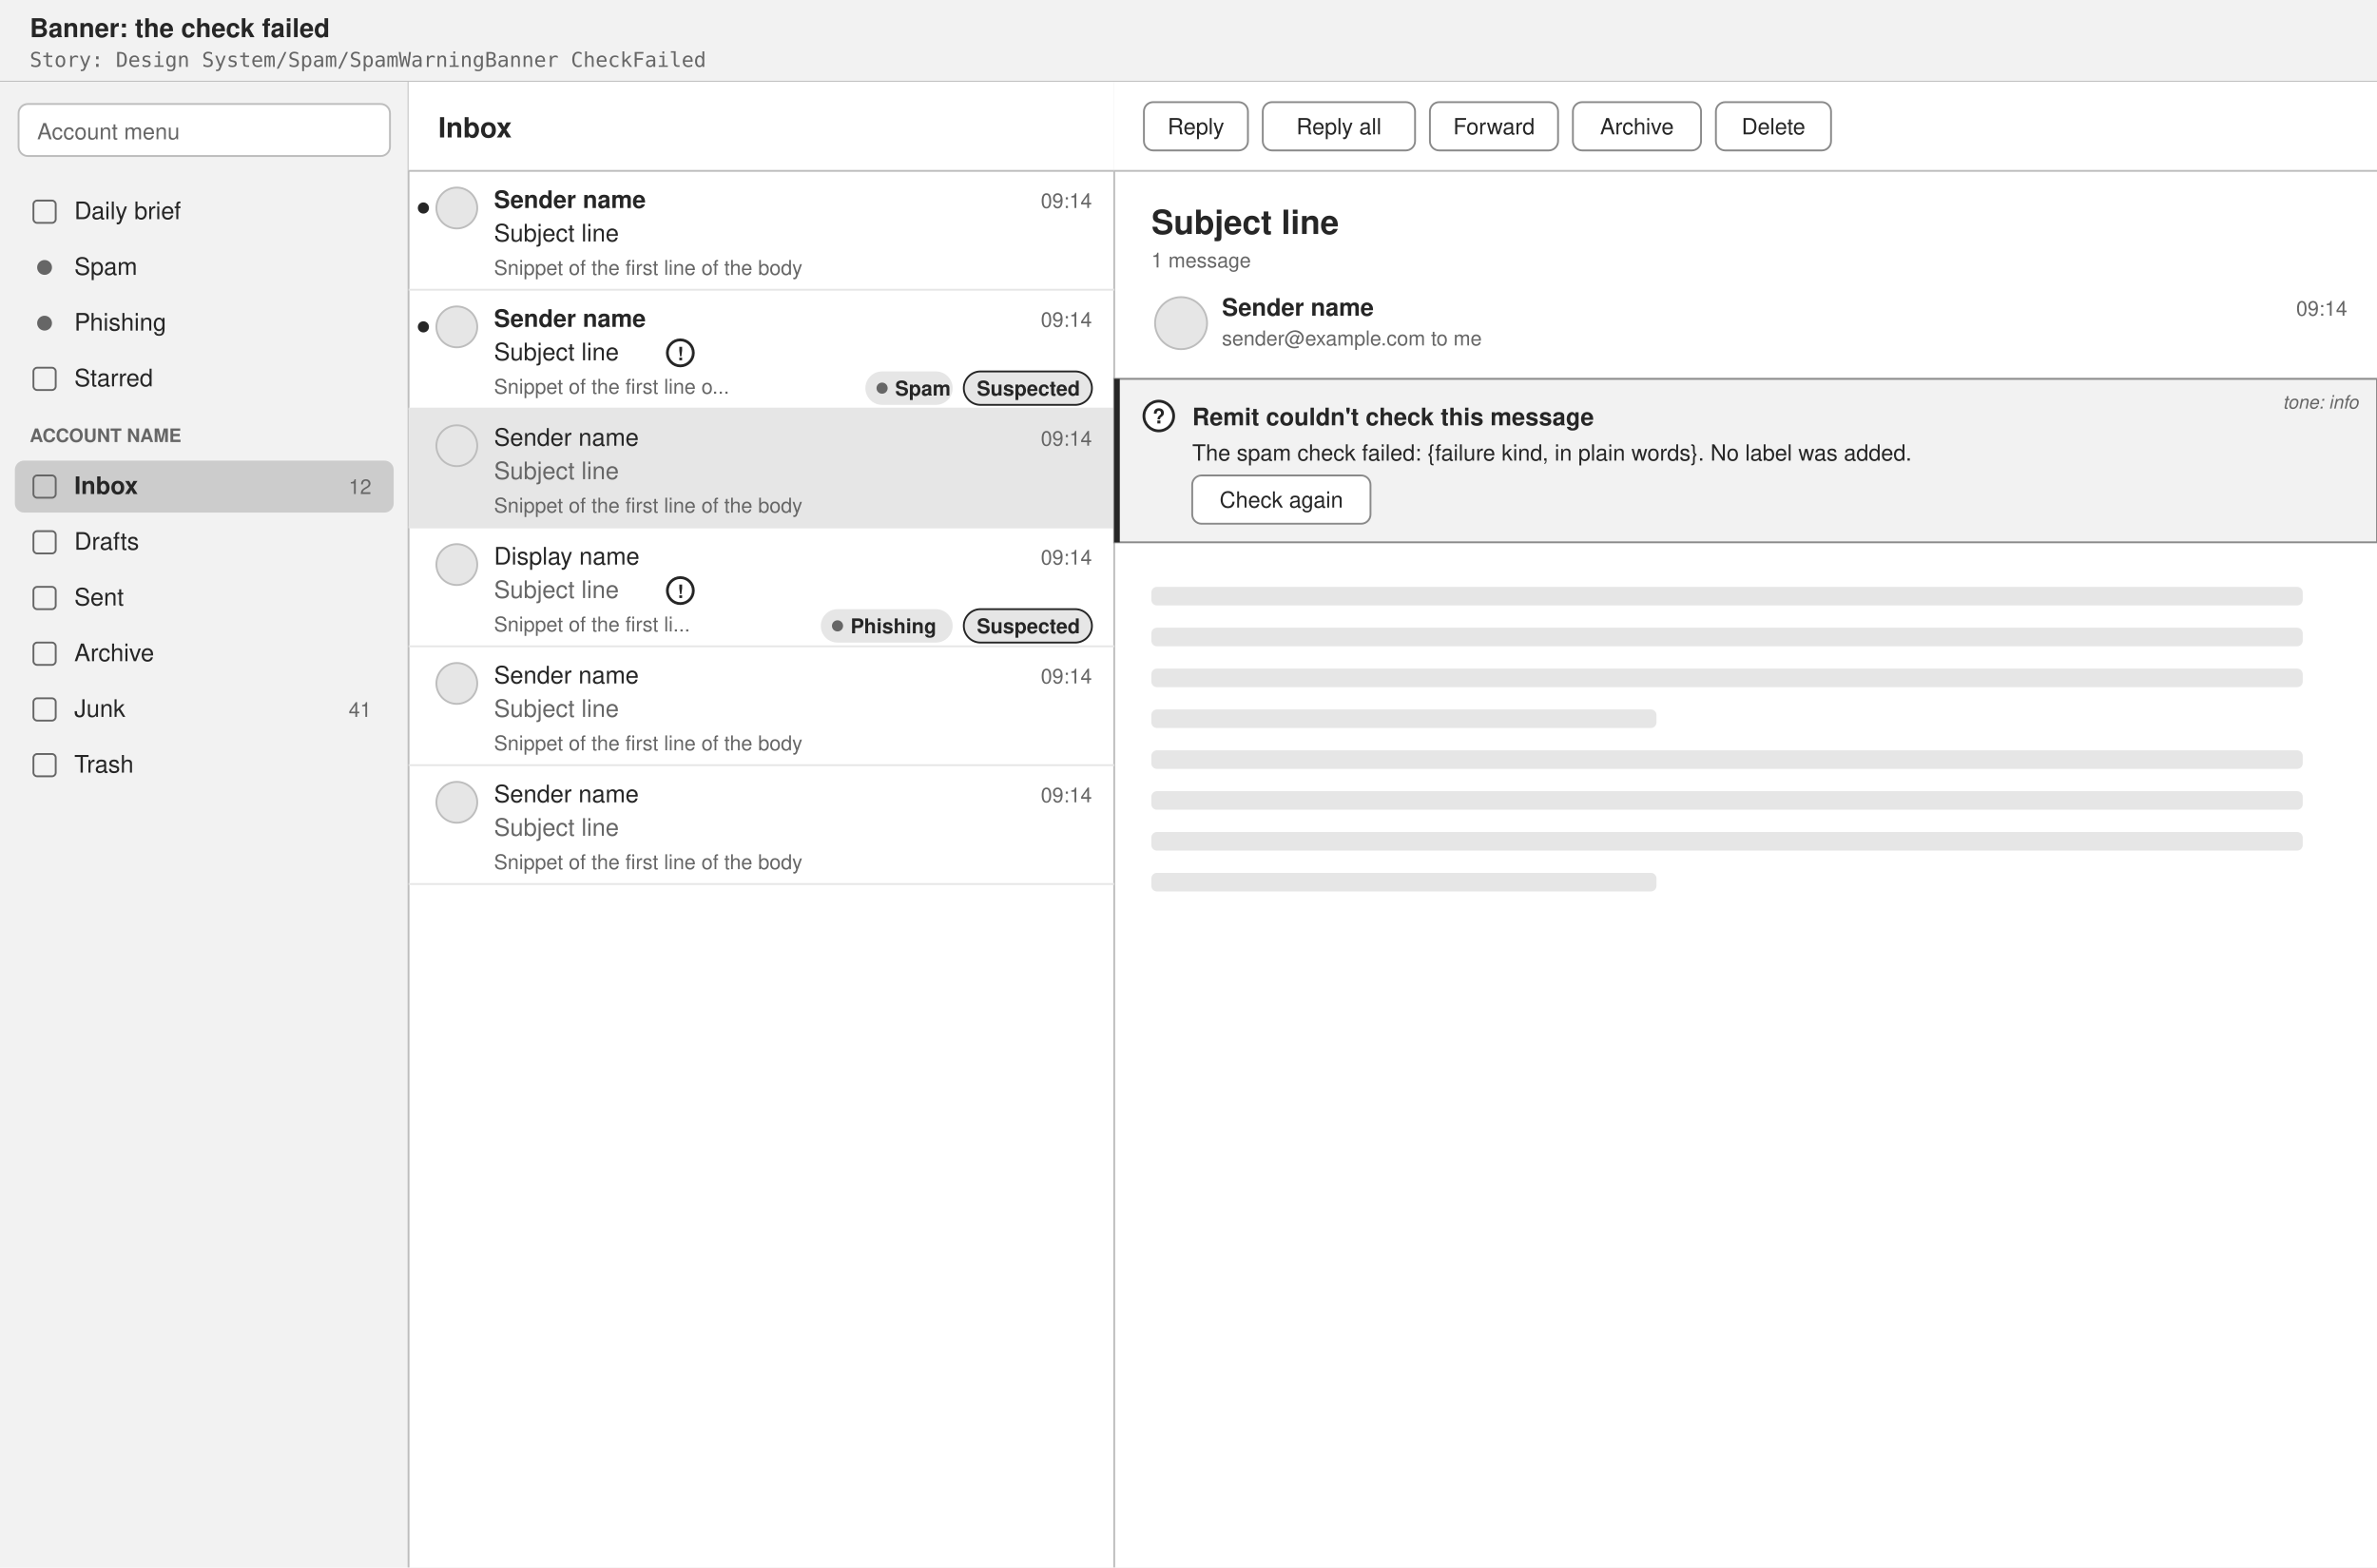
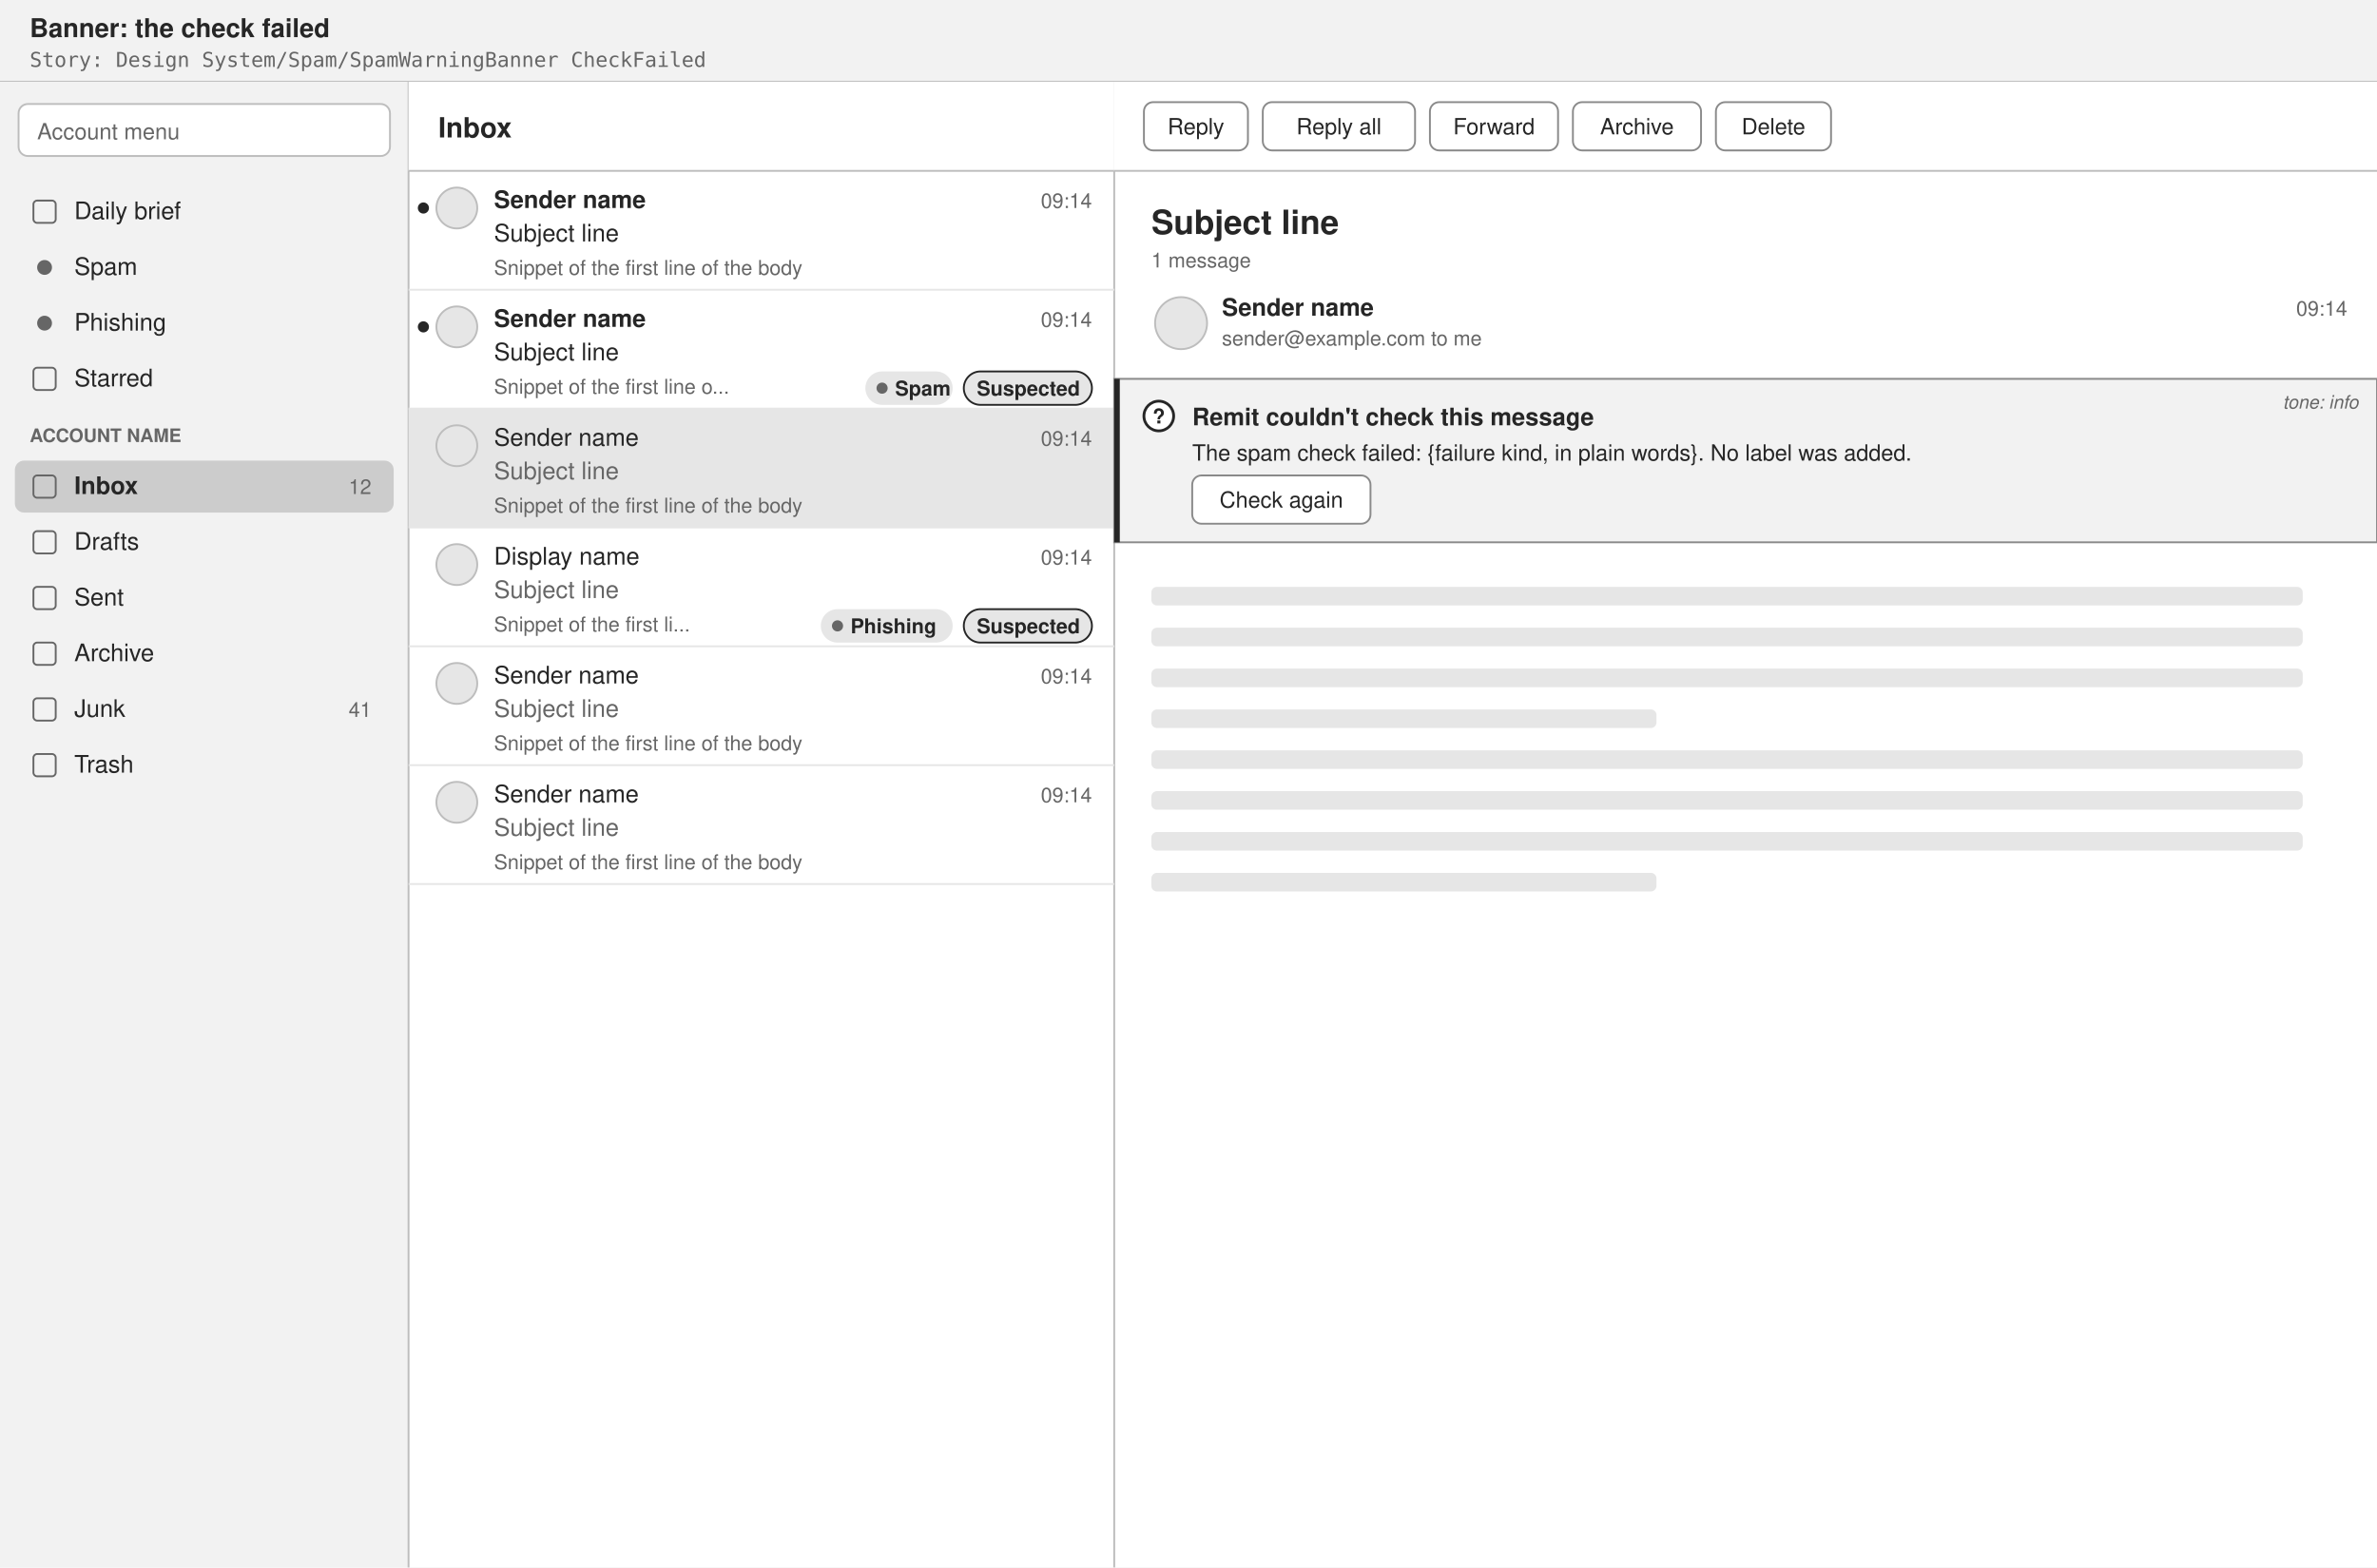
<svg xmlns="http://www.w3.org/2000/svg" width="1280" height="844" viewBox="0 0 1280 844" font-family="Helvetica, Arial, sans-serif">
  <rect x="0" y="0" width="1280" height="844" fill="#ffffff" stroke="none" stroke-width="1" />
  <rect x="0" y="0" width="1280" height="44" fill="#f2f2f2" stroke="none" stroke-width="1" />
  <line x1="0" y1="44" x2="1280" y2="44" stroke="#bdbdbd" stroke-width="1" />
  <text x="16" y="20" font-size="14" fill="#262626" font-weight="700">Banner: the check failed</text>
  <text x="16" y="36" font-size="11" fill="#666666" font-family="monospace">Story: Design System/Spam/SpamWarningBanner CheckFailed</text>
  <g transform="translate(0,44)">
    <rect x="0" y="0" width="220" height="800" fill="#f2f2f2" stroke="none" stroke-width="1" />
    <line x1="220" y1="0" x2="220" y2="800" stroke="#bdbdbd" stroke-width="1" />
    <rect x="10" y="12" width="200" height="28" fill="#ffffff" stroke="#bdbdbd" stroke-width="1" rx="5" />
    <text x="20" y="31" font-size="12" fill="#666666">Account menu</text>
    <rect x="18" y="64" width="12" height="12" fill="none" stroke="#666666" stroke-width="1" rx="2" />
    <text x="40" y="74" font-size="13" fill="#262626" font-weight="400">Daily brief</text>
    <circle cx="24" cy="100" r="4" fill="#666666" />
    <text x="40" y="104" font-size="13" fill="#262626" font-weight="400">Spam</text>
    <circle cx="24" cy="130" r="4" fill="#666666" />
    <text x="40" y="134" font-size="13" fill="#262626" font-weight="400">Phishing</text>
    <rect x="18" y="154" width="12" height="12" fill="none" stroke="#666666" stroke-width="1" rx="2" />
    <text x="40" y="164" font-size="13" fill="#262626" font-weight="400">Starred</text>
    <text x="16" y="194" font-size="10" fill="#666666" font-weight="700">ACCOUNT NAME</text>
    <rect x="8" y="204" width="204" height="28" fill="#cccccc" stroke="none" stroke-width="1" rx="5" />
    <rect x="18" y="212" width="12" height="12" fill="none" stroke="#666666" stroke-width="1" rx="2" />
    <text x="40" y="222" font-size="13" fill="#262626" font-weight="600">Inbox</text>
    <text x="200" y="222" font-size="11" fill="#666666" text-anchor="end">12</text>
    <rect x="18" y="242" width="12" height="12" fill="none" stroke="#666666" stroke-width="1" rx="2" />
    <text x="40" y="252" font-size="13" fill="#262626" font-weight="400">Drafts</text>
    <rect x="18" y="272" width="12" height="12" fill="none" stroke="#666666" stroke-width="1" rx="2" />
    <text x="40" y="282" font-size="13" fill="#262626" font-weight="400">Sent</text>
    <rect x="18" y="302" width="12" height="12" fill="none" stroke="#666666" stroke-width="1" rx="2" />
    <text x="40" y="312" font-size="13" fill="#262626" font-weight="400">Archive</text>
    <rect x="18" y="332" width="12" height="12" fill="none" stroke="#666666" stroke-width="1" rx="2" />
    <text x="40" y="342" font-size="13" fill="#262626" font-weight="400">Junk</text>
    <text x="200" y="342" font-size="11" fill="#666666" text-anchor="end">41</text>
    <rect x="18" y="362" width="12" height="12" fill="none" stroke="#666666" stroke-width="1" rx="2" />
    <text x="40" y="372" font-size="13" fill="#262626" font-weight="400">Trash</text>
    <line x1="600" y1="0" x2="600" y2="800" stroke="#bdbdbd" stroke-width="1" />
    <rect x="220" y="0" width="380" height="48" fill="#ffffff" stroke="none" stroke-width="1" />
    <line x1="220" y1="48" x2="600" y2="48" stroke="#bdbdbd" stroke-width="1" />
    <text x="236" y="30" font-size="15" fill="#262626" font-weight="700">Inbox</text>
    <circle cx="228" cy="68" r="3" fill="#262626" />
    <circle cx="246" cy="68" r="11" fill="#e6e6e6" stroke="#bdbdbd" />
    <text x="266" y="68" font-size="13" fill="#262626" font-weight="700">Sender name</text>
    <text x="588" y="68" font-size="11" fill="#666666" text-anchor="end">09:14</text>
    <text x="266" y="86" font-size="13" fill="#262626">Subject line</text>
    <text x="266" y="104" font-size="11" fill="#666666">Snippet of the first line of the body</text>
    <line x1="220" y1="112" x2="600" y2="112" stroke="#e6e6e6" stroke-width="1" />
    <circle cx="228" cy="132" r="3" fill="#262626" />
    <circle cx="246" cy="132" r="11" fill="#e6e6e6" stroke="#bdbdbd" />
    <text x="266" y="132" font-size="13" fill="#262626" font-weight="700">Sender name</text>
    <text x="588" y="132" font-size="11" fill="#666666" text-anchor="end">09:14</text>
    <text x="266" y="150" font-size="13" fill="#262626">Subject line</text>
-     <circle cx="366.36" cy="146" r="7" fill="#ffffff" stroke="#262626" stroke-width="1.5" />
-     <text x="366.36" y="150" font-size="10" fill="#262626" font-weight="700" text-anchor="middle">!</text>
    <rect x="519" y="156" width="69" height="18" fill="#e6e6e6" stroke="#262626" stroke-width="1" rx="9" />
    <text x="526" y="169" font-size="11" fill="#262626" font-weight="600">Suspected</text>
    <rect x="466" y="156" width="47" height="18" fill="#e6e6e6" stroke="none" stroke-width="1" rx="9" />
    <circle cx="475" cy="165" r="3" fill="#666666" />
    <text x="482" y="169" font-size="11" fill="#262626" font-weight="600">Spam</text>
    <text x="266" y="168" font-size="11" fill="#666666">Snippet of the first line o...</text>
    <line x1="220" y1="176" x2="600" y2="176" stroke="#e6e6e6" stroke-width="1" />
    <rect x="220" y="176" width="380" height="64" fill="#e6e6e6" stroke="none" stroke-width="1" />
    <circle cx="246" cy="196" r="11" fill="#e6e6e6" stroke="#bdbdbd" />
    <text x="266" y="196" font-size="13" fill="#262626" font-weight="500">Sender name</text>
    <text x="588" y="196" font-size="11" fill="#666666" text-anchor="end">09:14</text>
    <text x="266" y="214" font-size="13" fill="#666666">Subject line</text>
    <text x="266" y="232" font-size="11" fill="#666666">Snippet of the first line of the body</text>
    <line x1="220" y1="240" x2="600" y2="240" stroke="#e6e6e6" stroke-width="1" />
    <circle cx="246" cy="260" r="11" fill="#e6e6e6" stroke="#bdbdbd" />
    <text x="266" y="260" font-size="13" fill="#262626" font-weight="500">Display name</text>
    <text x="588" y="260" font-size="11" fill="#666666" text-anchor="end">09:14</text>
    <text x="266" y="278" font-size="13" fill="#666666">Subject line</text>
-     <circle cx="366.36" cy="274" r="7" fill="#ffffff" stroke="#262626" stroke-width="1.5" />
-     <text x="366.36" y="278" font-size="10" fill="#262626" font-weight="700" text-anchor="middle">!</text>
    <rect x="519" y="284" width="69" height="18" fill="#e6e6e6" stroke="#262626" stroke-width="1" rx="9" />
    <text x="526" y="297" font-size="11" fill="#262626" font-weight="600">Suspected</text>
    <rect x="442" y="284" width="71" height="18" fill="#e6e6e6" stroke="none" stroke-width="1" rx="9" />
    <circle cx="451" cy="293" r="3" fill="#666666" />
    <text x="458" y="297" font-size="11" fill="#262626" font-weight="600">Phishing</text>
    <text x="266" y="296" font-size="11" fill="#666666">Snippet of the first li...</text>
    <line x1="220" y1="304" x2="600" y2="304" stroke="#e6e6e6" stroke-width="1" />
    <circle cx="246" cy="324" r="11" fill="#e6e6e6" stroke="#bdbdbd" />
    <text x="266" y="324" font-size="13" fill="#262626" font-weight="500">Sender name</text>
    <text x="588" y="324" font-size="11" fill="#666666" text-anchor="end">09:14</text>
    <text x="266" y="342" font-size="13" fill="#666666">Subject line</text>
    <text x="266" y="360" font-size="11" fill="#666666">Snippet of the first line of the body</text>
    <line x1="220" y1="368" x2="600" y2="368" stroke="#e6e6e6" stroke-width="1" />
    <circle cx="246" cy="388" r="11" fill="#e6e6e6" stroke="#bdbdbd" />
    <text x="266" y="388" font-size="13" fill="#262626" font-weight="500">Sender name</text>
    <text x="588" y="388" font-size="11" fill="#666666" text-anchor="end">09:14</text>
    <text x="266" y="406" font-size="13" fill="#666666">Subject line</text>
    <text x="266" y="424" font-size="11" fill="#666666">Snippet of the first line of the body</text>
    <line x1="220" y1="432" x2="600" y2="432" stroke="#e6e6e6" stroke-width="1" />
    <rect x="600" y="0" width="680" height="48" fill="#ffffff" stroke="none" stroke-width="1" />
    <line x1="600" y1="48" x2="1280" y2="48" stroke="#bdbdbd" stroke-width="1" />
    <rect x="616" y="11" width="56" height="26" fill="#ffffff" stroke="#8a8a8a" stroke-width="1" rx="5" />
    <text x="644" y="28.32" font-size="12" fill="#262626" font-weight="500" text-anchor="middle">Reply</text>
    <rect x="680" y="11" width="82" height="26" fill="#ffffff" stroke="#8a8a8a" stroke-width="1" rx="5" />
    <text x="721" y="28.32" font-size="12" fill="#262626" font-weight="500" text-anchor="middle">Reply all</text>
    <rect x="770" y="11" width="69" height="26" fill="#ffffff" stroke="#8a8a8a" stroke-width="1" rx="5" />
    <text x="804.5" y="28.32" font-size="12" fill="#262626" font-weight="500" text-anchor="middle">Forward</text>
    <rect x="847" y="11" width="69" height="26" fill="#ffffff" stroke="#8a8a8a" stroke-width="1" rx="5" />
    <text x="881.5" y="28.32" font-size="12" fill="#262626" font-weight="500" text-anchor="middle">Archive</text>
    <rect x="924" y="11" width="62" height="26" fill="#ffffff" stroke="#8a8a8a" stroke-width="1" rx="5" />
    <text x="955" y="28.32" font-size="12" fill="#262626" font-weight="500" text-anchor="middle">Delete</text>
    <text x="620" y="82" font-size="18" fill="#262626" font-weight="700">Subject line</text>
    <text x="620" y="100" font-size="11" fill="#666666">1 message</text>
    <circle cx="636" cy="130" r="14" fill="#e6e6e6" stroke="#bdbdbd" />
    <text x="658" y="126" font-size="13" fill="#262626" font-weight="600">Sender name</text>
    <text x="658" y="142" font-size="11" fill="#666666">sender@example.com  to me</text>
    <text x="1264" y="126" font-size="11" fill="#666666" text-anchor="end">09:14</text>
    <line x1="600" y1="160" x2="1280" y2="160" stroke="#e6e6e6" stroke-width="1" />
    <rect x="600" y="160" width="680" height="88" fill="#f2f2f2" stroke="#8a8a8a" stroke-width="1" />
    <rect x="600" y="160" width="3" height="88" fill="#262626" stroke="none" stroke-width="1" />
    <circle cx="624" cy="180" r="8" fill="#ffffff" stroke="#262626" stroke-width="1.5" />
    <text x="624" y="184" font-size="11" fill="#262626" font-weight="700" text-anchor="middle">?</text>
    <text x="1270" y="176" font-size="10" fill="#666666" text-anchor="end" font-style="italic">tone: info</text>
    <text x="642" y="185" font-size="13" fill="#262626" font-weight="700">Remit couldn't check this message</text>
    <text x="642" y="204" font-size="12" fill="#262626">The spam check failed: {failure kind, in plain words}. No label was added.</text>
    <rect x="642" y="212" width="96" height="26" fill="#ffffff" stroke="#8a8a8a" stroke-width="1" rx="5" />
    <text x="690" y="229.32" font-size="12" fill="#262626" font-weight="500" text-anchor="middle">Check again</text>
    <rect x="620" y="272" width="620" height="10" fill="#e6e6e6" stroke="none" stroke-width="1" rx="3" />
    <rect x="620" y="294" width="620" height="10" fill="#e6e6e6" stroke="none" stroke-width="1" rx="3" />
    <rect x="620" y="316" width="620" height="10" fill="#e6e6e6" stroke="none" stroke-width="1" rx="3" />
    <rect x="620" y="338" width="272" height="10" fill="#e6e6e6" stroke="none" stroke-width="1" rx="3" />
    <rect x="620" y="360" width="620" height="10" fill="#e6e6e6" stroke="none" stroke-width="1" rx="3" />
    <rect x="620" y="382" width="620" height="10" fill="#e6e6e6" stroke="none" stroke-width="1" rx="3" />
    <rect x="620" y="404" width="620" height="10" fill="#e6e6e6" stroke="none" stroke-width="1" rx="3" />
    <rect x="620" y="426" width="272" height="10" fill="#e6e6e6" stroke="none" stroke-width="1" rx="3" />
  </g>
</svg>
